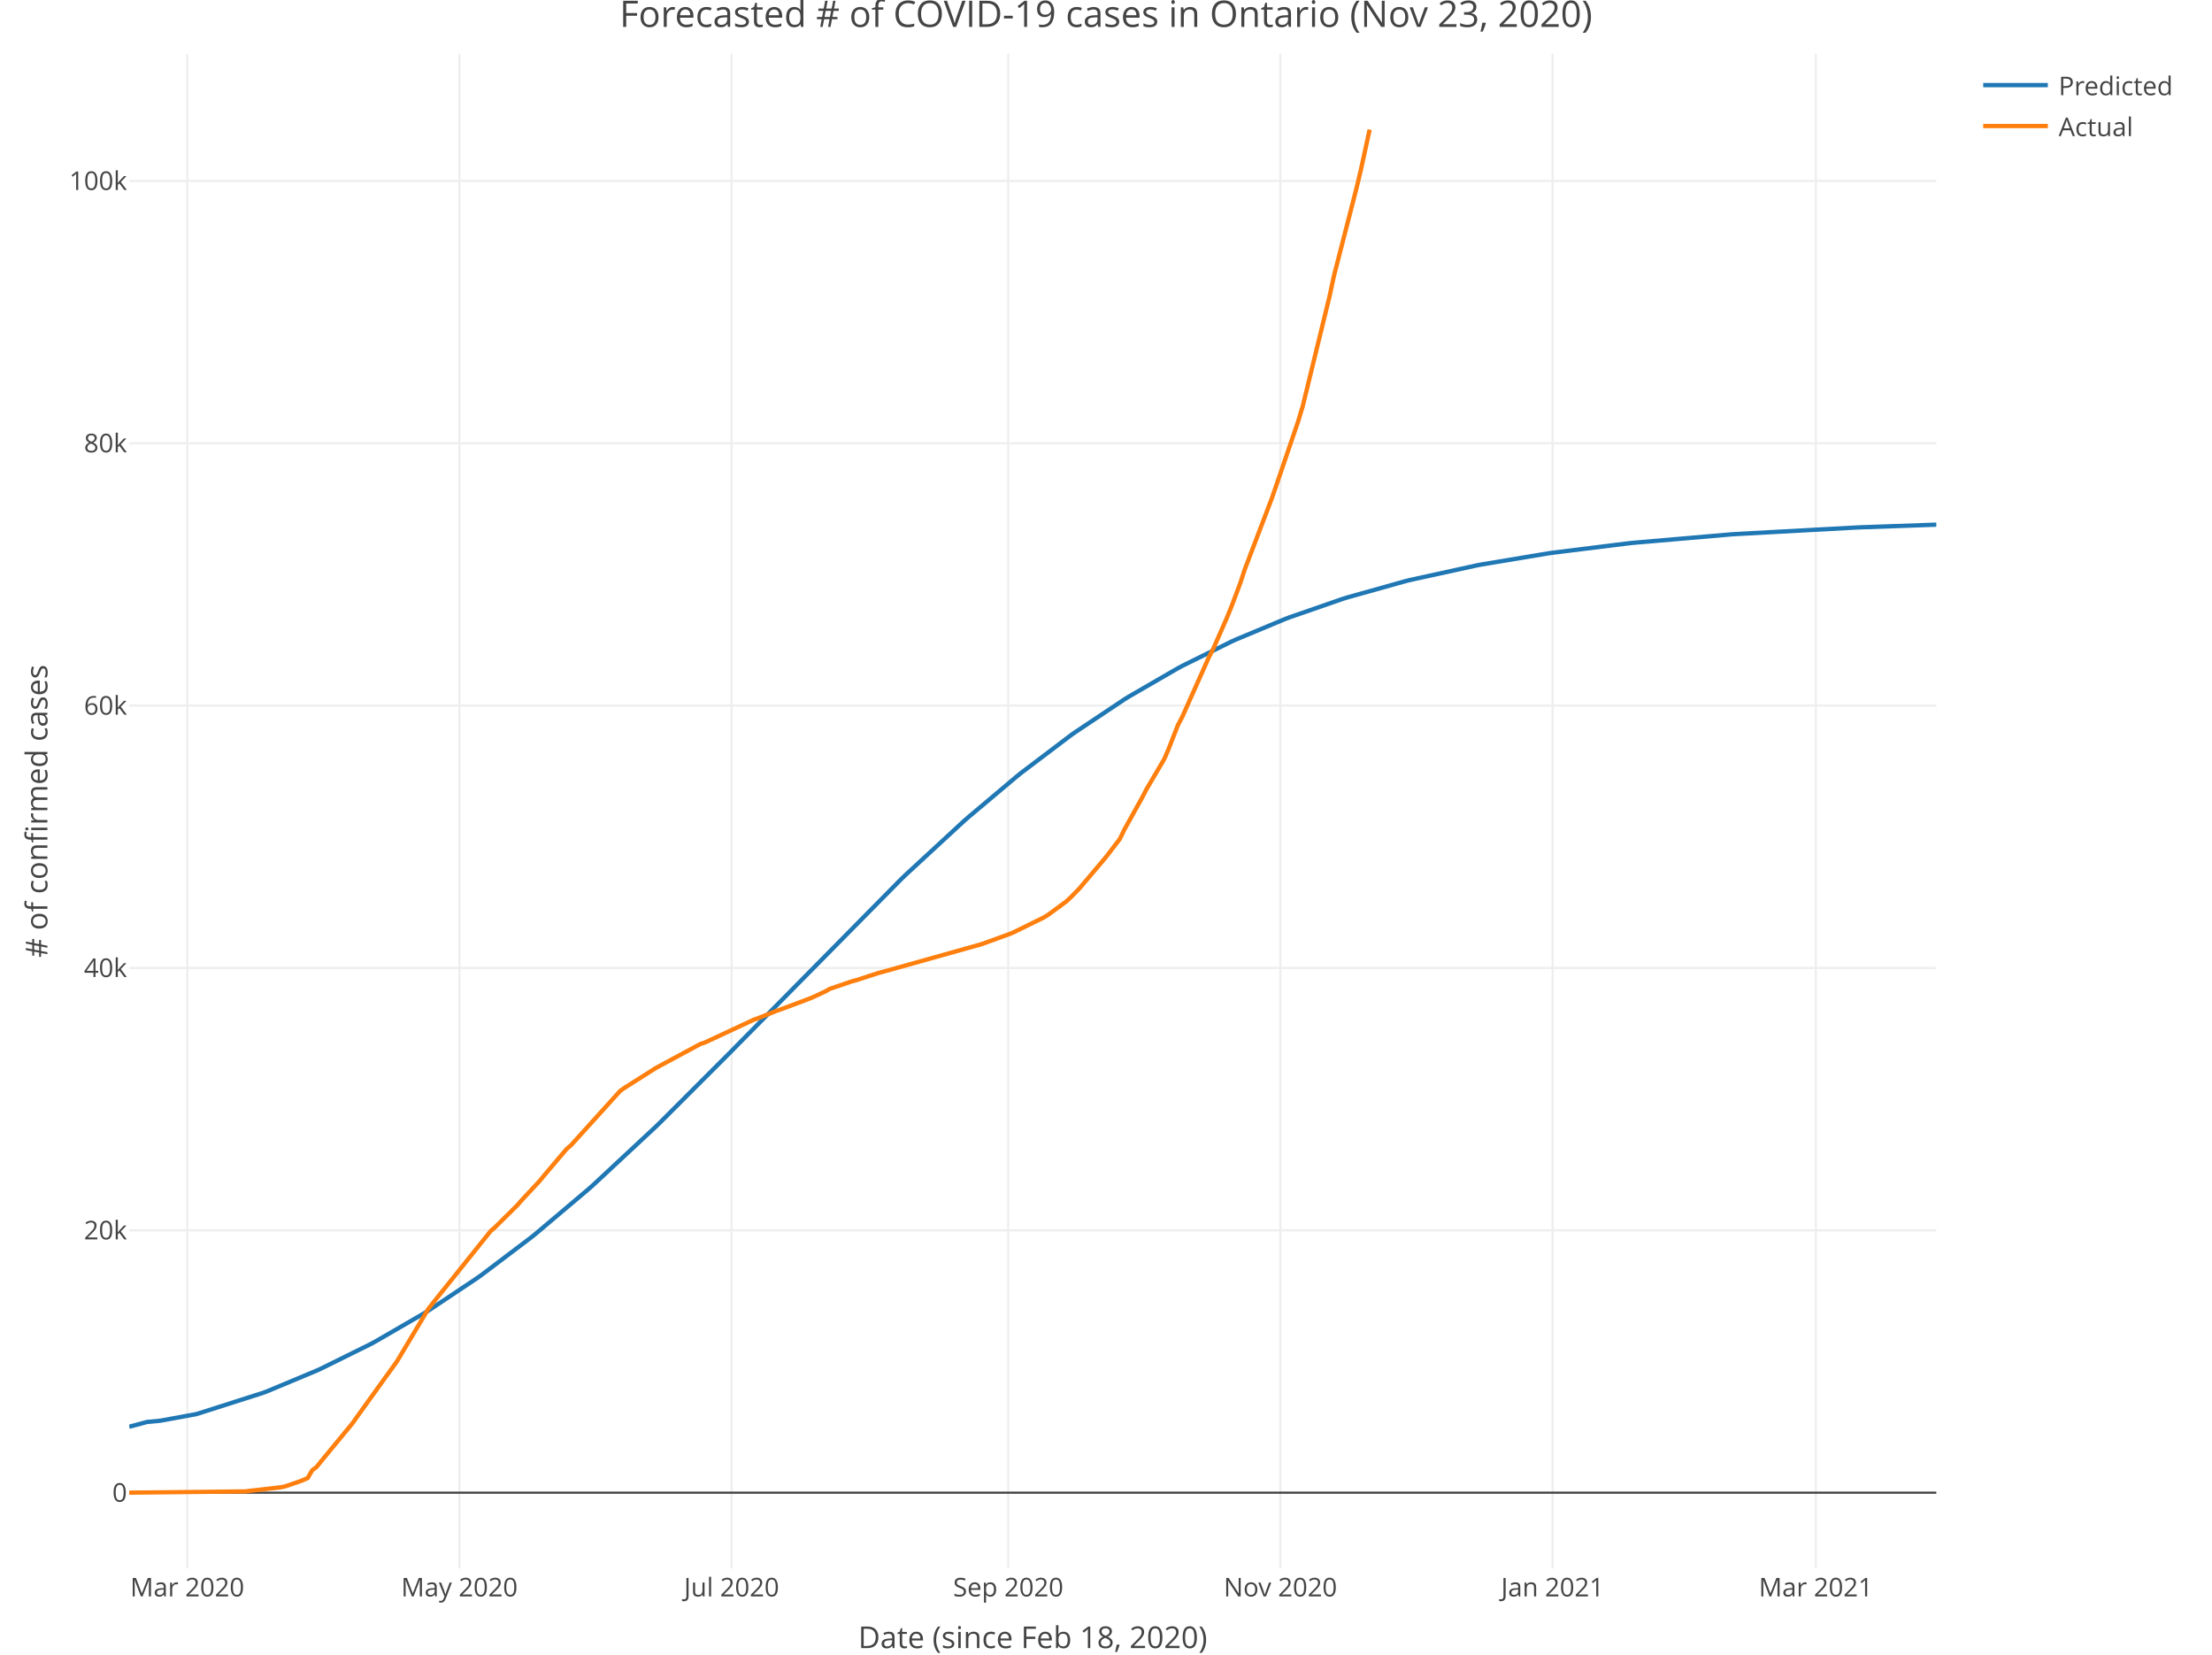
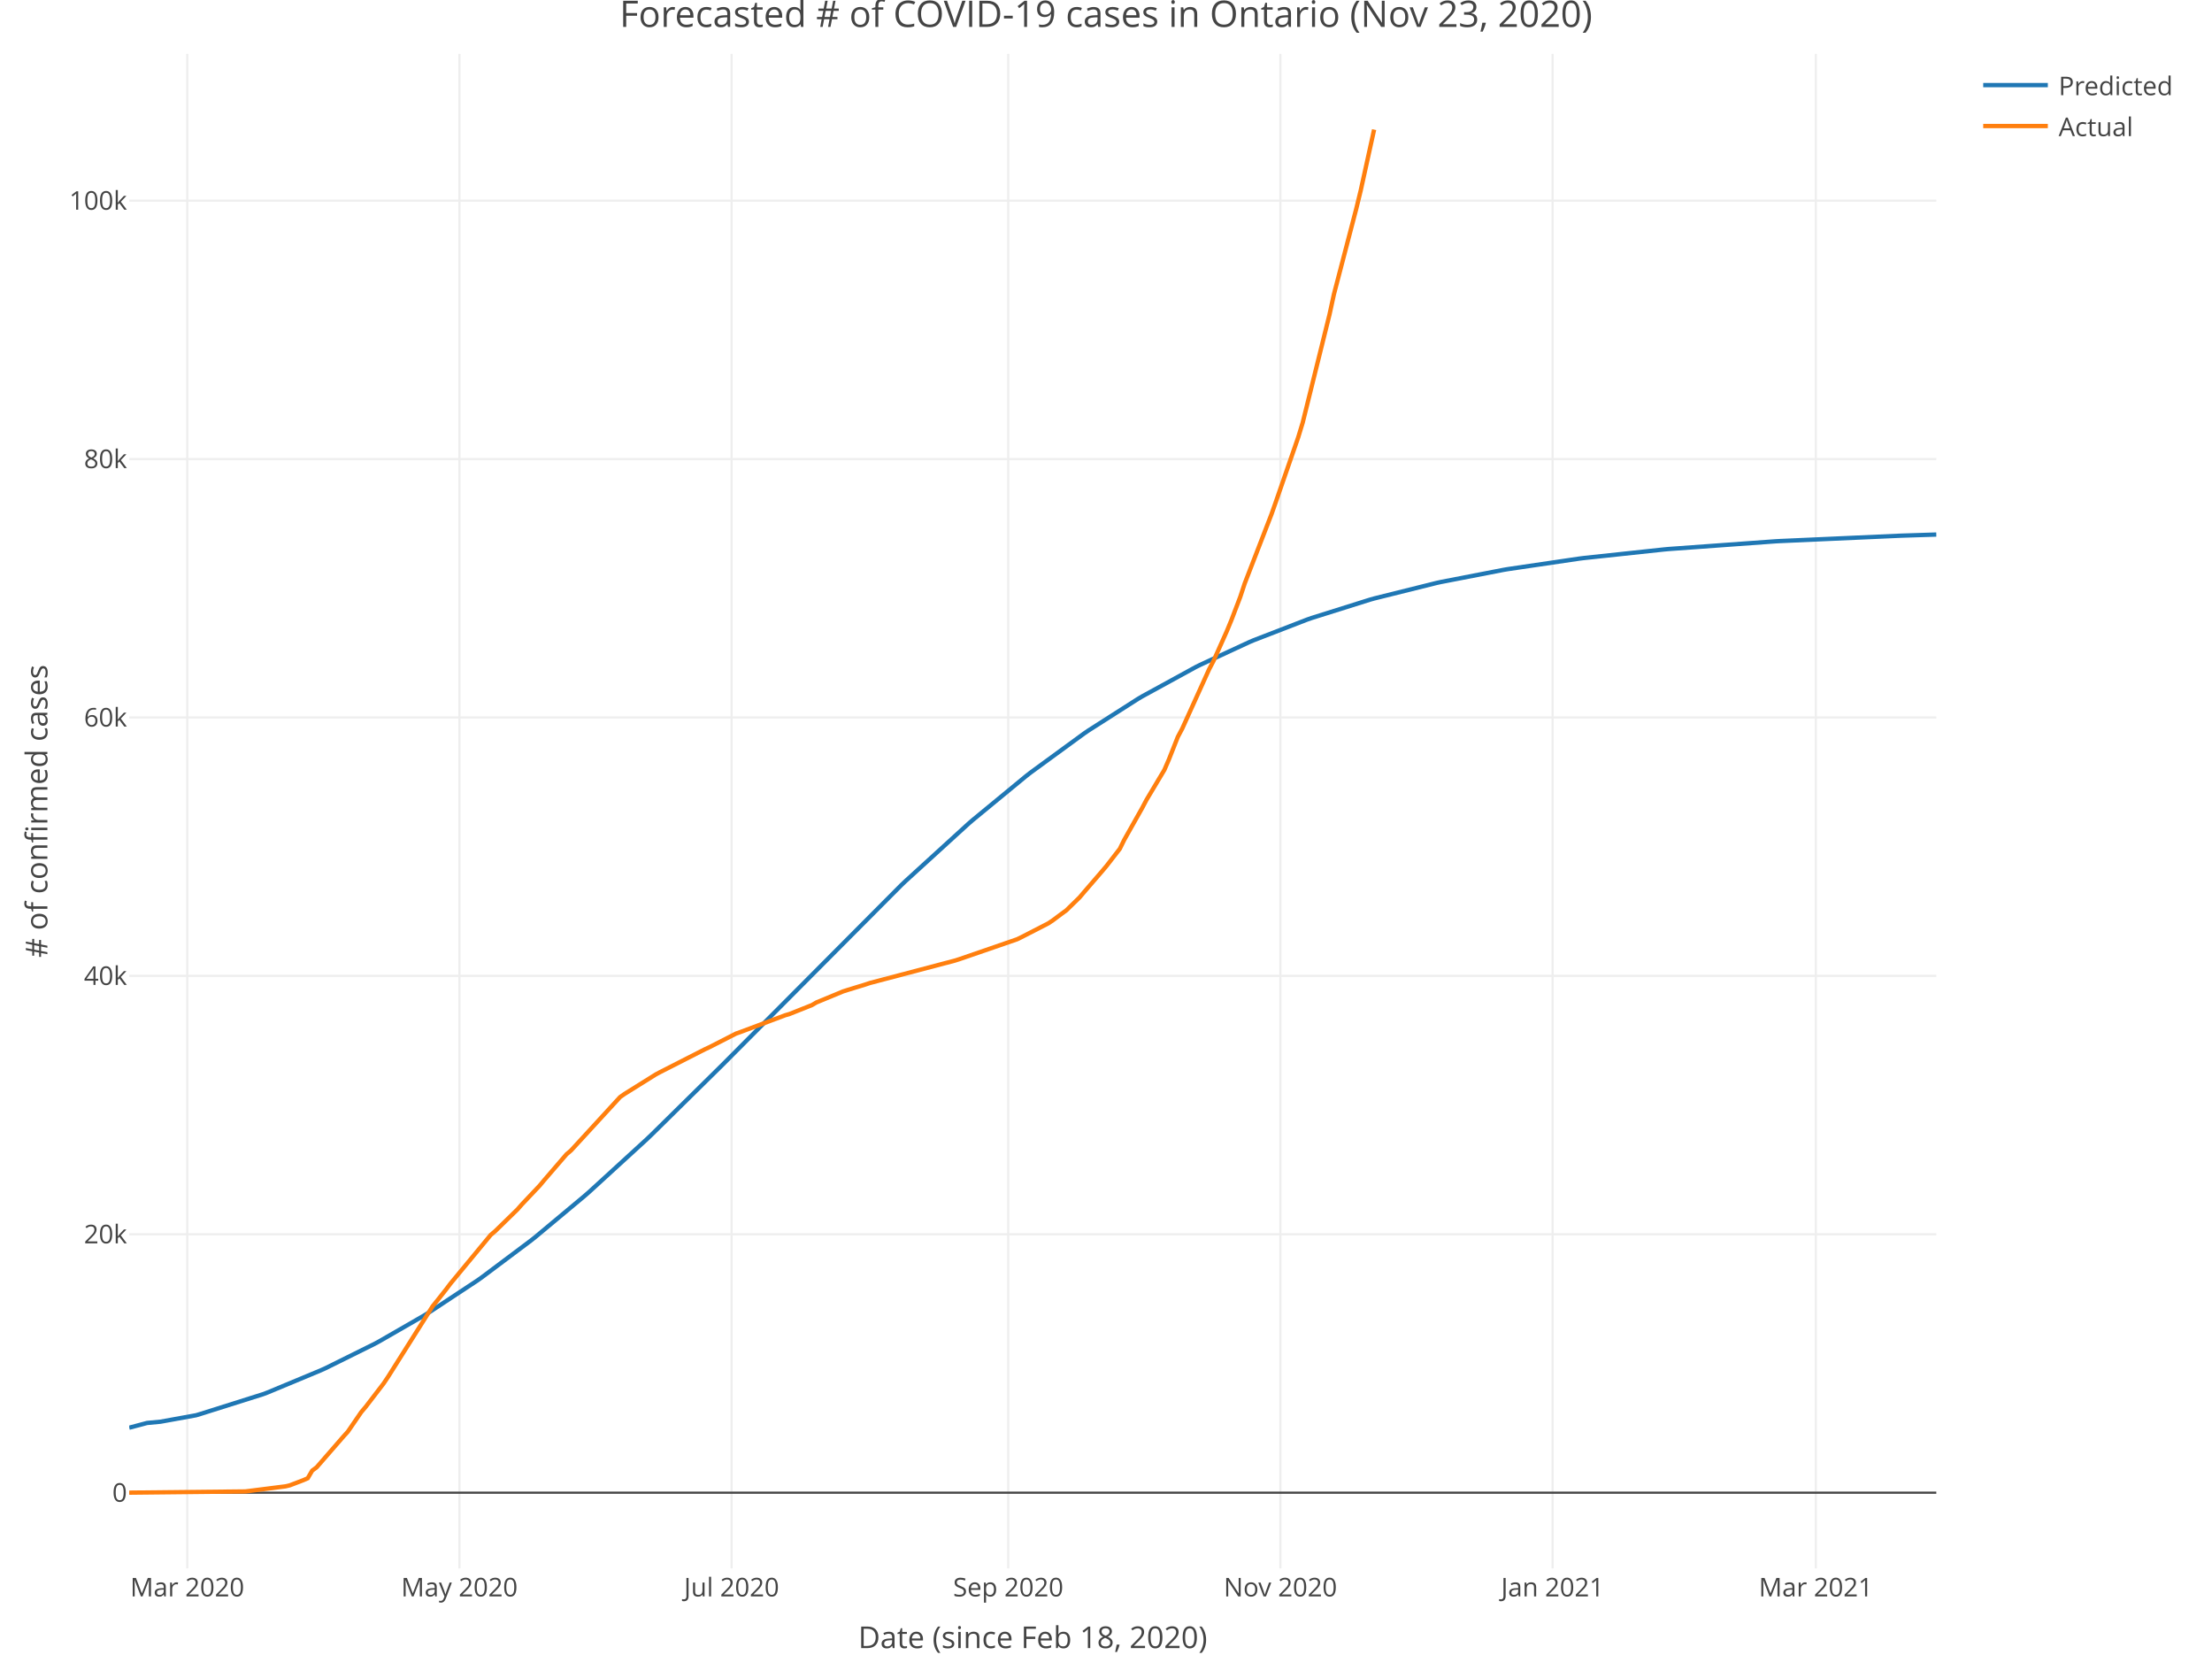
<svg xmlns="http://www.w3.org/2000/svg" class="main-svg" width="1027" height="768" style="" viewBox="0 0 1027 768">
  <rect x="0" y="0" width="1027" height="768" style="fill: rgb(255, 255, 255); fill-opacity: 1;" />
-   <defs id="defs-5ffaaf">
+   <defs id="defs-2b7199">
    <g class="clips">
-       <clipPath id="clip5ffaafxyplot" class="plotclip">
+       <clipPath id="clip2b7199xyplot" class="plotclip">
        <rect width="839" height="703" />
      </clipPath>
-       <clipPath class="axesclip" id="clip5ffaafx">
+       <clipPath class="axesclip" id="clip2b7199x">
        <rect x="60" y="0" width="839" height="768" />
      </clipPath>
-       <clipPath class="axesclip" id="clip5ffaafy">
+       <clipPath class="axesclip" id="clip2b7199y">
        <rect x="0" y="25" width="1027" height="703" />
      </clipPath>
-       <clipPath class="axesclip" id="clip5ffaafxy">
+       <clipPath class="axesclip" id="clip2b7199xy">
        <rect x="60" y="25" width="839" height="703" />
      </clipPath>
    </g>
    <g class="gradients" />
  </defs>
  <g class="bglayer" />
  <g class="layer-below">
    <g class="imagelayer" />
    <g class="shapelayer" />
  </g>
  <g class="cartesianlayer">
    <g class="subplot xy">
      <g class="layer-subplot">
        <g class="shapelayer" />
        <g class="imagelayer" />
      </g>
      <g class="gridlayer">
        <g class="x">
          <path class="xgrid crisp" transform="translate(86.93,0)" d="M0,25v703" style="stroke: rgb(238, 238, 238); stroke-opacity: 1; stroke-width: 1px;" />
          <path class="xgrid crisp" transform="translate(213.3,0)" d="M0,25v703" style="stroke: rgb(238, 238, 238); stroke-opacity: 1; stroke-width: 1px;" />
          <path class="xgrid crisp" transform="translate(339.67,0)" d="M0,25v703" style="stroke: rgb(238, 238, 238); stroke-opacity: 1; stroke-width: 1px;" />
          <path class="xgrid crisp" transform="translate(468.11,0)" d="M0,25v703" style="stroke: rgb(238, 238, 238); stroke-opacity: 1; stroke-width: 1px;" />
          <path class="xgrid crisp" transform="translate(594.47,0)" d="M0,25v703" style="stroke: rgb(238, 238, 238); stroke-opacity: 1; stroke-width: 1px;" />
          <path class="xgrid crisp" transform="translate(720.84,0)" d="M0,25v703" style="stroke: rgb(238, 238, 238); stroke-opacity: 1; stroke-width: 1px;" />
          <path class="xgrid crisp" transform="translate(843.07,0)" d="M0,25v703" style="stroke: rgb(238, 238, 238); stroke-opacity: 1; stroke-width: 1px;" />
        </g>
        <g class="y">
-           <path class="ygrid crisp" transform="translate(0,571.08)" d="M60,0h839" style="stroke: rgb(238, 238, 238); stroke-opacity: 1; stroke-width: 1px;" />
-           <path class="ygrid crisp" transform="translate(0,449.3)" d="M60,0h839" style="stroke: rgb(238, 238, 238); stroke-opacity: 1; stroke-width: 1px;" />
-           <path class="ygrid crisp" transform="translate(0,327.52)" d="M60,0h839" style="stroke: rgb(238, 238, 238); stroke-opacity: 1; stroke-width: 1px;" />
-           <path class="ygrid crisp" transform="translate(0,205.75)" d="M60,0h839" style="stroke: rgb(238, 238, 238); stroke-opacity: 1; stroke-width: 1px;" />
-           <path class="ygrid crisp" transform="translate(0,83.97)" d="M60,0h839" style="stroke: rgb(238, 238, 238); stroke-opacity: 1; stroke-width: 1px;" />
+           <path class="ygrid crisp" transform="translate(0,572.91)" d="M60,0h839" style="stroke: rgb(238, 238, 238); stroke-opacity: 1; stroke-width: 1px;" />
+           <path class="ygrid crisp" transform="translate(0,452.97)" d="M60,0h839" style="stroke: rgb(238, 238, 238); stroke-opacity: 1; stroke-width: 1px;" />
+           <path class="ygrid crisp" transform="translate(0,333.03)" d="M60,0h839" style="stroke: rgb(238, 238, 238); stroke-opacity: 1; stroke-width: 1px;" />
+           <path class="ygrid crisp" transform="translate(0,213.08)" d="M60,0h839" style="stroke: rgb(238, 238, 238); stroke-opacity: 1; stroke-width: 1px;" />
+           <path class="ygrid crisp" transform="translate(0,93.14)" d="M60,0h839" style="stroke: rgb(238, 238, 238); stroke-opacity: 1; stroke-width: 1px;" />
        </g>
      </g>
      <g class="zerolinelayer">
        <path class="yzl zl crisp" transform="translate(0,692.86)" d="M60,0h839" style="stroke: rgb(68, 68, 68); stroke-opacity: 1; stroke-width: 1px;" />
      </g>
      <path class="xlines-below" />
      <path class="ylines-below" />
      <g class="overlines-below" />
      <g class="xaxislayer-below" />
      <g class="yaxislayer-below" />
      <g class="overaxes-below" />
-       <g class="plot" transform="translate(60, 25)" clip-path="url('#clip5ffaafxyplot')">
+       <g class="plot" transform="translate(60, 25)" clip-path="url('#clip2b7199xyplot')">
        <g class="scatterlayer mlayer">
-           <g class="trace scatter trace2943ad" style="stroke-miterlimit: 2; opacity: 1;">
+           <g class="trace scatter trace2eeb12" style="stroke-miterlimit: 2; opacity: 1;">
            <g class="fills" />
            <g class="errorbars" />
            <g class="lines">
-               <path class="js-line" d="M0,637.25L8.29,635.02L14.5,634.44L31.07,631.4L33.15,630.76L62.15,621.5L64.22,620.71L87.01,611.19L89.08,610.25L111.87,598.98L113.94,597.87L136.73,584.69L138.8,583.4L161.59,568.2L163.66,566.72L186.44,549.49L188.52,547.83L213.38,526.83L215.45,524.99L244.45,497.99L246.52,495.98L279.67,462.83L281.74,460.71L358.39,383.08L360.46,381.09L387.39,356.24L389.46,354.42L412.25,335.24L414.32,333.58L437.11,316.34L439.18,314.87L461.97,299.67L464.04,298.38L486.83,285.2L488.9,284.09L511.69,272.82L513.76,271.88L536.55,262.36L538.62,261.57L563.48,252.95L565.55,252.31L592.48,244.76L594.55,244.24L625.62,237.44L627.7,237.04L658.77,231.86L660.84,231.56L696.06,227.19L698.13,226.97L743.71,223.04L745.78,222.9L801.71,219.86L803.78,219.77L839,218.53" style="vector-effect: non-scaling-stroke; fill: none; stroke: rgb(31, 119, 180); stroke-opacity: 1; stroke-width: 2px; opacity: 1;" />
+               <path class="js-line" d="M0,637.69L8.29,635.49L14.5,634.91L31.07,631.91L33.15,631.28L62.15,622.13L64.22,621.35L89.08,611L91.15,610.06L113.94,598.76L116.01,597.64L136.73,585.71L138.8,584.43L161.59,569.39L163.66,567.93L186.44,550.86L188.52,549.21L211.3,530.21L213.38,528.4L240.31,503.78L242.38,501.81L275.52,469.16L277.6,467.07L358.39,385.91L360.46,383.94L389.46,357.51L391.53,355.71L416.39,335.24L418.46,333.62L443.32,315.46L445.4,314.04L468.18,299.5L470.25,298.27L495.11,284.66L497.19,283.62L519.97,273.07L522.04,272.19L546.9,262.58L548.98,261.85L575.91,253.39L577.98,252.8L606.98,245.58L609.05,245.13L638.05,239.51L640.13,239.16L673.27,234.28L675.34,234.02L712.63,230.03L714.7,229.84L764.42,226.25L766.49,226.14L822.43,223.65L824.5,223.58L839,223.12" style="vector-effect: non-scaling-stroke; fill: none; stroke: rgb(31, 119, 180); stroke-opacity: 1; stroke-width: 2px; opacity: 1;" />
            </g>
            <g class="points" />
            <g class="text" />
          </g>
-           <g class="trace scatter trace9e22b3" style="stroke-miterlimit: 2; opacity: 1;">
+           <g class="trace scatter trace3c266f" style="stroke-miterlimit: 2; opacity: 1;">
            <g class="fills" />
            <g class="errorbars" />
            <g class="lines">
-               <path class="js-line" d="M0,667.84L53.86,667.26L55.93,667L70.43,665.35L72.51,664.88L78.72,662.77L80.79,661.97L82.86,661.05L84.94,657.47L87.01,655.89L89.08,653.29L103.58,635.73L105.65,632.79L124.3,606.91L126.37,603.45L138.8,582.64L140.87,579.98L167.8,546.42L169.87,544.63L180.23,534.38L182.3,532L190.59,523.1L192.66,520.58L203.02,508.38L205.09,506.6L227.88,481.43L229.95,479.95L244.45,470.76L246.52,469.64L265.17,459.59L267.24,458.91L290.02,448.29L292.1,447.57L300.38,444.25L302.45,443.55L314.88,438.89L316.96,438.07L323.17,435.2L325.24,434.01L335.6,430.48L337.67,429.93L348.03,426.57L350.1,426.04L395.68,413.26L397.75,412.52L408.11,408.75L410.18,407.95L424.68,400.83L426.75,399.53L435.04,393.44L437.11,391.53L441.25,387.3L443.32,384.82L451.61,375.06L453.68,372.57L459.9,364.44L461.97,360.18L470.25,345.27L472.33,341.29L480.61,327.21L482.68,322.36L486.83,311.72L488.9,307.77L501.33,279.92L503.4,275.91L509.61,261.81L511.69,256.69L515.83,245.71L517.9,239.36L530.33,206.75L532.4,200.8L542.76,170.44L544.83,163.55L557.26,112.67L559.33,103.05L569.69,62.79L571.76,54.16L575.91,35.15" style="vector-effect: non-scaling-stroke; fill: none; stroke: rgb(255, 127, 14); stroke-opacity: 1; stroke-width: 2px; opacity: 1;" />
+               <path class="js-line" d="M0,667.84L53.86,667.27L55.93,667.02L72.51,664.92L74.58,664.43L80.79,662.06L82.86,661.16L84.94,657.62L87.01,656.07L99.44,641.79L101.51,639.51L107.72,630.45L109.8,627.99L118.08,617.2L120.15,614.12L140.87,581.31L142.94,578.76L147.08,573.53L149.16,570.78L167.8,548.25L169.87,546.49L180.23,536.39L182.3,534.04L190.59,525.28L192.66,522.8L203.02,510.78L205.09,509.03L227.88,484.24L229.95,482.78L244.45,473.73L246.52,472.62L267.24,462.06L269.31,461.1L281.74,454.75L283.81,454.02L304.53,446.26L306.6,445.65L316.96,441.53L319.03,440.31L331.46,435.17L333.53,434.51L341.81,431.97L343.89,431.27L383.25,420.9L385.32,420.25L412.25,410.97L414.32,409.96L426.75,403.57L428.82,402.18L432.97,399.08L435.04,397.58L441.25,391.53L443.32,389.08L451.61,379.47L453.68,377.02L459.9,369.01L461.97,364.81L470.25,350.13L472.33,346.21L480.61,332.35L482.68,327.57L486.83,317.08L488.9,313.19L501.33,285.76L503.4,281.81L509.61,267.93L511.69,262.89L515.83,252.07L517.9,245.82L530.33,213.69L532.4,207.83L542.76,177.93L544.83,171.14L557.26,121.04L559.33,111.55L569.69,71.91L571.76,63.4L577.98,35.15" style="vector-effect: non-scaling-stroke; fill: none; stroke: rgb(255, 127, 14); stroke-opacity: 1; stroke-width: 2px; opacity: 1;" />
            </g>
            <g class="points" />
            <g class="text" />
          </g>
        </g>
      </g>
      <g class="overplot" />
      <path class="xlines-above crisp" style="fill: none;" d="M0,0" />
      <path class="ylines-above crisp" style="fill: none;" d="M0,0" />
      <g class="overlines-above" />
      <g class="xaxislayer-above">
        <g class="xtick">
          <text text-anchor="middle" x="0" y="741" transform="translate(86.93,0)" style="font-family: 'Open Sans', verdana, arial, sans-serif; font-size: 12px; fill: rgb(68, 68, 68); fill-opacity: 1; white-space: pre;">Mar 2020</text>
        </g>
        <g class="xtick">
          <text text-anchor="middle" x="0" y="741" transform="translate(213.3,0)" style="font-family: 'Open Sans', verdana, arial, sans-serif; font-size: 12px; fill: rgb(68, 68, 68); fill-opacity: 1; white-space: pre;">May 2020</text>
        </g>
        <g class="xtick">
          <text text-anchor="middle" x="0" y="741" transform="translate(339.67,0)" style="font-family: 'Open Sans', verdana, arial, sans-serif; font-size: 12px; fill: rgb(68, 68, 68); fill-opacity: 1; white-space: pre;">Jul 2020</text>
        </g>
        <g class="xtick">
          <text text-anchor="middle" x="0" y="741" transform="translate(468.11,0)" style="font-family: 'Open Sans', verdana, arial, sans-serif; font-size: 12px; fill: rgb(68, 68, 68); fill-opacity: 1; white-space: pre;">Sep 2020</text>
        </g>
        <g class="xtick">
          <text text-anchor="middle" x="0" y="741" transform="translate(594.47,0)" style="font-family: 'Open Sans', verdana, arial, sans-serif; font-size: 12px; fill: rgb(68, 68, 68); fill-opacity: 1; white-space: pre;">Nov 2020</text>
        </g>
        <g class="xtick">
          <text text-anchor="middle" x="0" y="741" transform="translate(720.84,0)" style="font-family: 'Open Sans', verdana, arial, sans-serif; font-size: 12px; fill: rgb(68, 68, 68); fill-opacity: 1; white-space: pre;">Jan 2021</text>
        </g>
        <g class="xtick">
          <text text-anchor="middle" x="0" y="741" transform="translate(843.07,0)" style="font-family: 'Open Sans', verdana, arial, sans-serif; font-size: 12px; fill: rgb(68, 68, 68); fill-opacity: 1; white-space: pre;">Mar 2021</text>
        </g>
      </g>
      <g class="yaxislayer-above">
        <g class="ytick">
          <text text-anchor="end" x="59" y="4.2" transform="translate(0,692.86)" style="font-family: 'Open Sans', verdana, arial, sans-serif; font-size: 12px; fill: rgb(68, 68, 68); fill-opacity: 1; white-space: pre;">0</text>
        </g>
        <g class="ytick">
-           <text text-anchor="end" x="59" y="4.2" transform="translate(0,571.08)" style="font-family: 'Open Sans', verdana, arial, sans-serif; font-size: 12px; fill: rgb(68, 68, 68); fill-opacity: 1; white-space: pre;">20k</text>
+           <text text-anchor="end" x="59" y="4.2" transform="translate(0,572.91)" style="font-family: 'Open Sans', verdana, arial, sans-serif; font-size: 12px; fill: rgb(68, 68, 68); fill-opacity: 1; white-space: pre;">20k</text>
        </g>
        <g class="ytick">
-           <text text-anchor="end" x="59" y="4.2" transform="translate(0,449.3)" style="font-family: 'Open Sans', verdana, arial, sans-serif; font-size: 12px; fill: rgb(68, 68, 68); fill-opacity: 1; white-space: pre;">40k</text>
+           <text text-anchor="end" x="59" y="4.2" transform="translate(0,452.97)" style="font-family: 'Open Sans', verdana, arial, sans-serif; font-size: 12px; fill: rgb(68, 68, 68); fill-opacity: 1; white-space: pre;">40k</text>
        </g>
        <g class="ytick">
-           <text text-anchor="end" x="59" y="4.2" transform="translate(0,327.52)" style="font-family: 'Open Sans', verdana, arial, sans-serif; font-size: 12px; fill: rgb(68, 68, 68); fill-opacity: 1; white-space: pre;">60k</text>
+           <text text-anchor="end" x="59" y="4.2" transform="translate(0,333.03)" style="font-family: 'Open Sans', verdana, arial, sans-serif; font-size: 12px; fill: rgb(68, 68, 68); fill-opacity: 1; white-space: pre;">60k</text>
        </g>
        <g class="ytick">
-           <text text-anchor="end" x="59" y="4.2" transform="translate(0,205.75)" style="font-family: 'Open Sans', verdana, arial, sans-serif; font-size: 12px; fill: rgb(68, 68, 68); fill-opacity: 1; white-space: pre;">80k</text>
+           <text text-anchor="end" x="59" y="4.2" transform="translate(0,213.08)" style="font-family: 'Open Sans', verdana, arial, sans-serif; font-size: 12px; fill: rgb(68, 68, 68); fill-opacity: 1; white-space: pre;">80k</text>
        </g>
        <g class="ytick">
-           <text text-anchor="end" x="59" y="4.2" transform="translate(0,83.97)" style="font-family: 'Open Sans', verdana, arial, sans-serif; font-size: 12px; fill: rgb(68, 68, 68); fill-opacity: 1; white-space: pre;">100k</text>
+           <text text-anchor="end" x="59" y="4.2" transform="translate(0,93.14)" style="font-family: 'Open Sans', verdana, arial, sans-serif; font-size: 12px; fill: rgb(68, 68, 68); fill-opacity: 1; white-space: pre;">100k</text>
        </g>
      </g>
      <g class="overaxes-above" />
    </g>
  </g>
  <g class="polarlayer" />
  <g class="ternarylayer" />
  <g class="geolayer" />
  <g class="funnelarealayer" />
  <g class="pielayer" />
  <g class="treemaplayer" />
  <g class="sunburstlayer" />
  <g class="glimages" />
-   <defs id="topdefs-5ffaaf">
+   <defs id="topdefs-2b7199">
    <g class="clips" />
-     <clipPath id="legend5ffaaf">
+     <clipPath id="legend2b7199">
      <rect width="101" height="48" x="0" y="0" />
    </clipPath>
  </defs>
  <g class="layer-above">
    <g class="imagelayer" />
    <g class="shapelayer" />
  </g>
  <g class="infolayer">
    <g class="legend" pointer-events="all" transform="translate(915.78, 25)">
      <rect class="bg" shape-rendering="crispEdges" style="stroke: rgb(68, 68, 68); stroke-opacity: 1; fill: rgb(255, 255, 255); fill-opacity: 1; stroke-width: 0px;" width="101" height="48" x="0" y="0" />
-       <g class="scrollbox" transform="translate(0, 0)" clip-path="url('#legend5ffaaf')">
+       <g class="scrollbox" transform="translate(0, 0)" clip-path="url('#legend2b7199')">
        <g class="groups">
          <g class="traces" style="opacity: 1;" transform="translate(0, 14.5)">
            <text class="legendtext user-select-none" text-anchor="start" x="40" y="4.68" style="font-family: 'Open Sans', verdana, arial, sans-serif; font-size: 12px; fill: rgb(68, 68, 68); fill-opacity: 1; white-space: pre;">Predicted</text>
            <g class="layers" style="opacity: 1;">
              <g class="legendfill" />
              <g class="legendlines">
                <path class="js-line" d="M5,0h30" style="fill: none; stroke: rgb(31, 119, 180); stroke-opacity: 1; stroke-width: 2px;" />
              </g>
              <g class="legendsymbols">
                <g class="legendpoints" />
              </g>
            </g>
            <rect class="legendtoggle" pointer-events="all" x="0" y="-9.5" width="95.891" height="19" style="cursor: pointer; fill: rgb(0, 0, 0); fill-opacity: 0;" />
          </g>
          <g class="traces" style="opacity: 1;" transform="translate(0, 33.5)">
            <text class="legendtext user-select-none" text-anchor="start" x="40" y="4.68" style="font-family: 'Open Sans', verdana, arial, sans-serif; font-size: 12px; fill: rgb(68, 68, 68); fill-opacity: 1; white-space: pre;">Actual</text>
            <g class="layers" style="opacity: 1;">
              <g class="legendfill" />
              <g class="legendlines">
                <path class="js-line" d="M5,0h30" style="fill: none; stroke: rgb(255, 127, 14); stroke-opacity: 1; stroke-width: 2px;" />
              </g>
              <g class="legendsymbols">
                <g class="legendpoints" />
              </g>
            </g>
            <rect class="legendtoggle" pointer-events="all" x="0" y="-9.5" width="95.891" height="19" style="cursor: pointer; fill: rgb(0, 0, 0); fill-opacity: 0;" />
          </g>
        </g>
      </g>
      <rect class="scrollbar" rx="20" ry="3" width="0" height="0" style="fill: rgb(128, 139, 164); fill-opacity: 1;" x="0" y="0" />
    </g>
    <g class="g-gtitle">
      <text class="gtitle" x="513.5" y="12.5" text-anchor="middle" dy="0em" style="font-family: 'Open Sans', verdana, arial, sans-serif; font-size: 17px; fill: rgb(68, 68, 68); opacity: 1; font-weight: normal; white-space: pre;">Forecasted # of COVID-19 cases in Ontario (Nov 23, 2020)</text>
    </g>
    <g class="g-xtitle" transform="translate(0,-15)">
      <text class="xtitle" x="479.5" y="780" text-anchor="middle" style="font-family: 'Open Sans', verdana, arial, sans-serif; font-size: 14px; fill: rgb(68, 68, 68); opacity: 1; font-weight: normal; white-space: pre;">Date (since Feb 18, 2020)</text>
    </g>
    <g class="g-ytitle">
      <text class="ytitle" transform="rotate(-90,22,376.5)" x="22" y="376.5" text-anchor="middle" style="font-family: 'Open Sans', verdana, arial, sans-serif; font-size: 14px; fill: rgb(68, 68, 68); opacity: 1; font-weight: normal; white-space: pre;"># of confirmed cases</text>
    </g>
  </g>
</svg>
